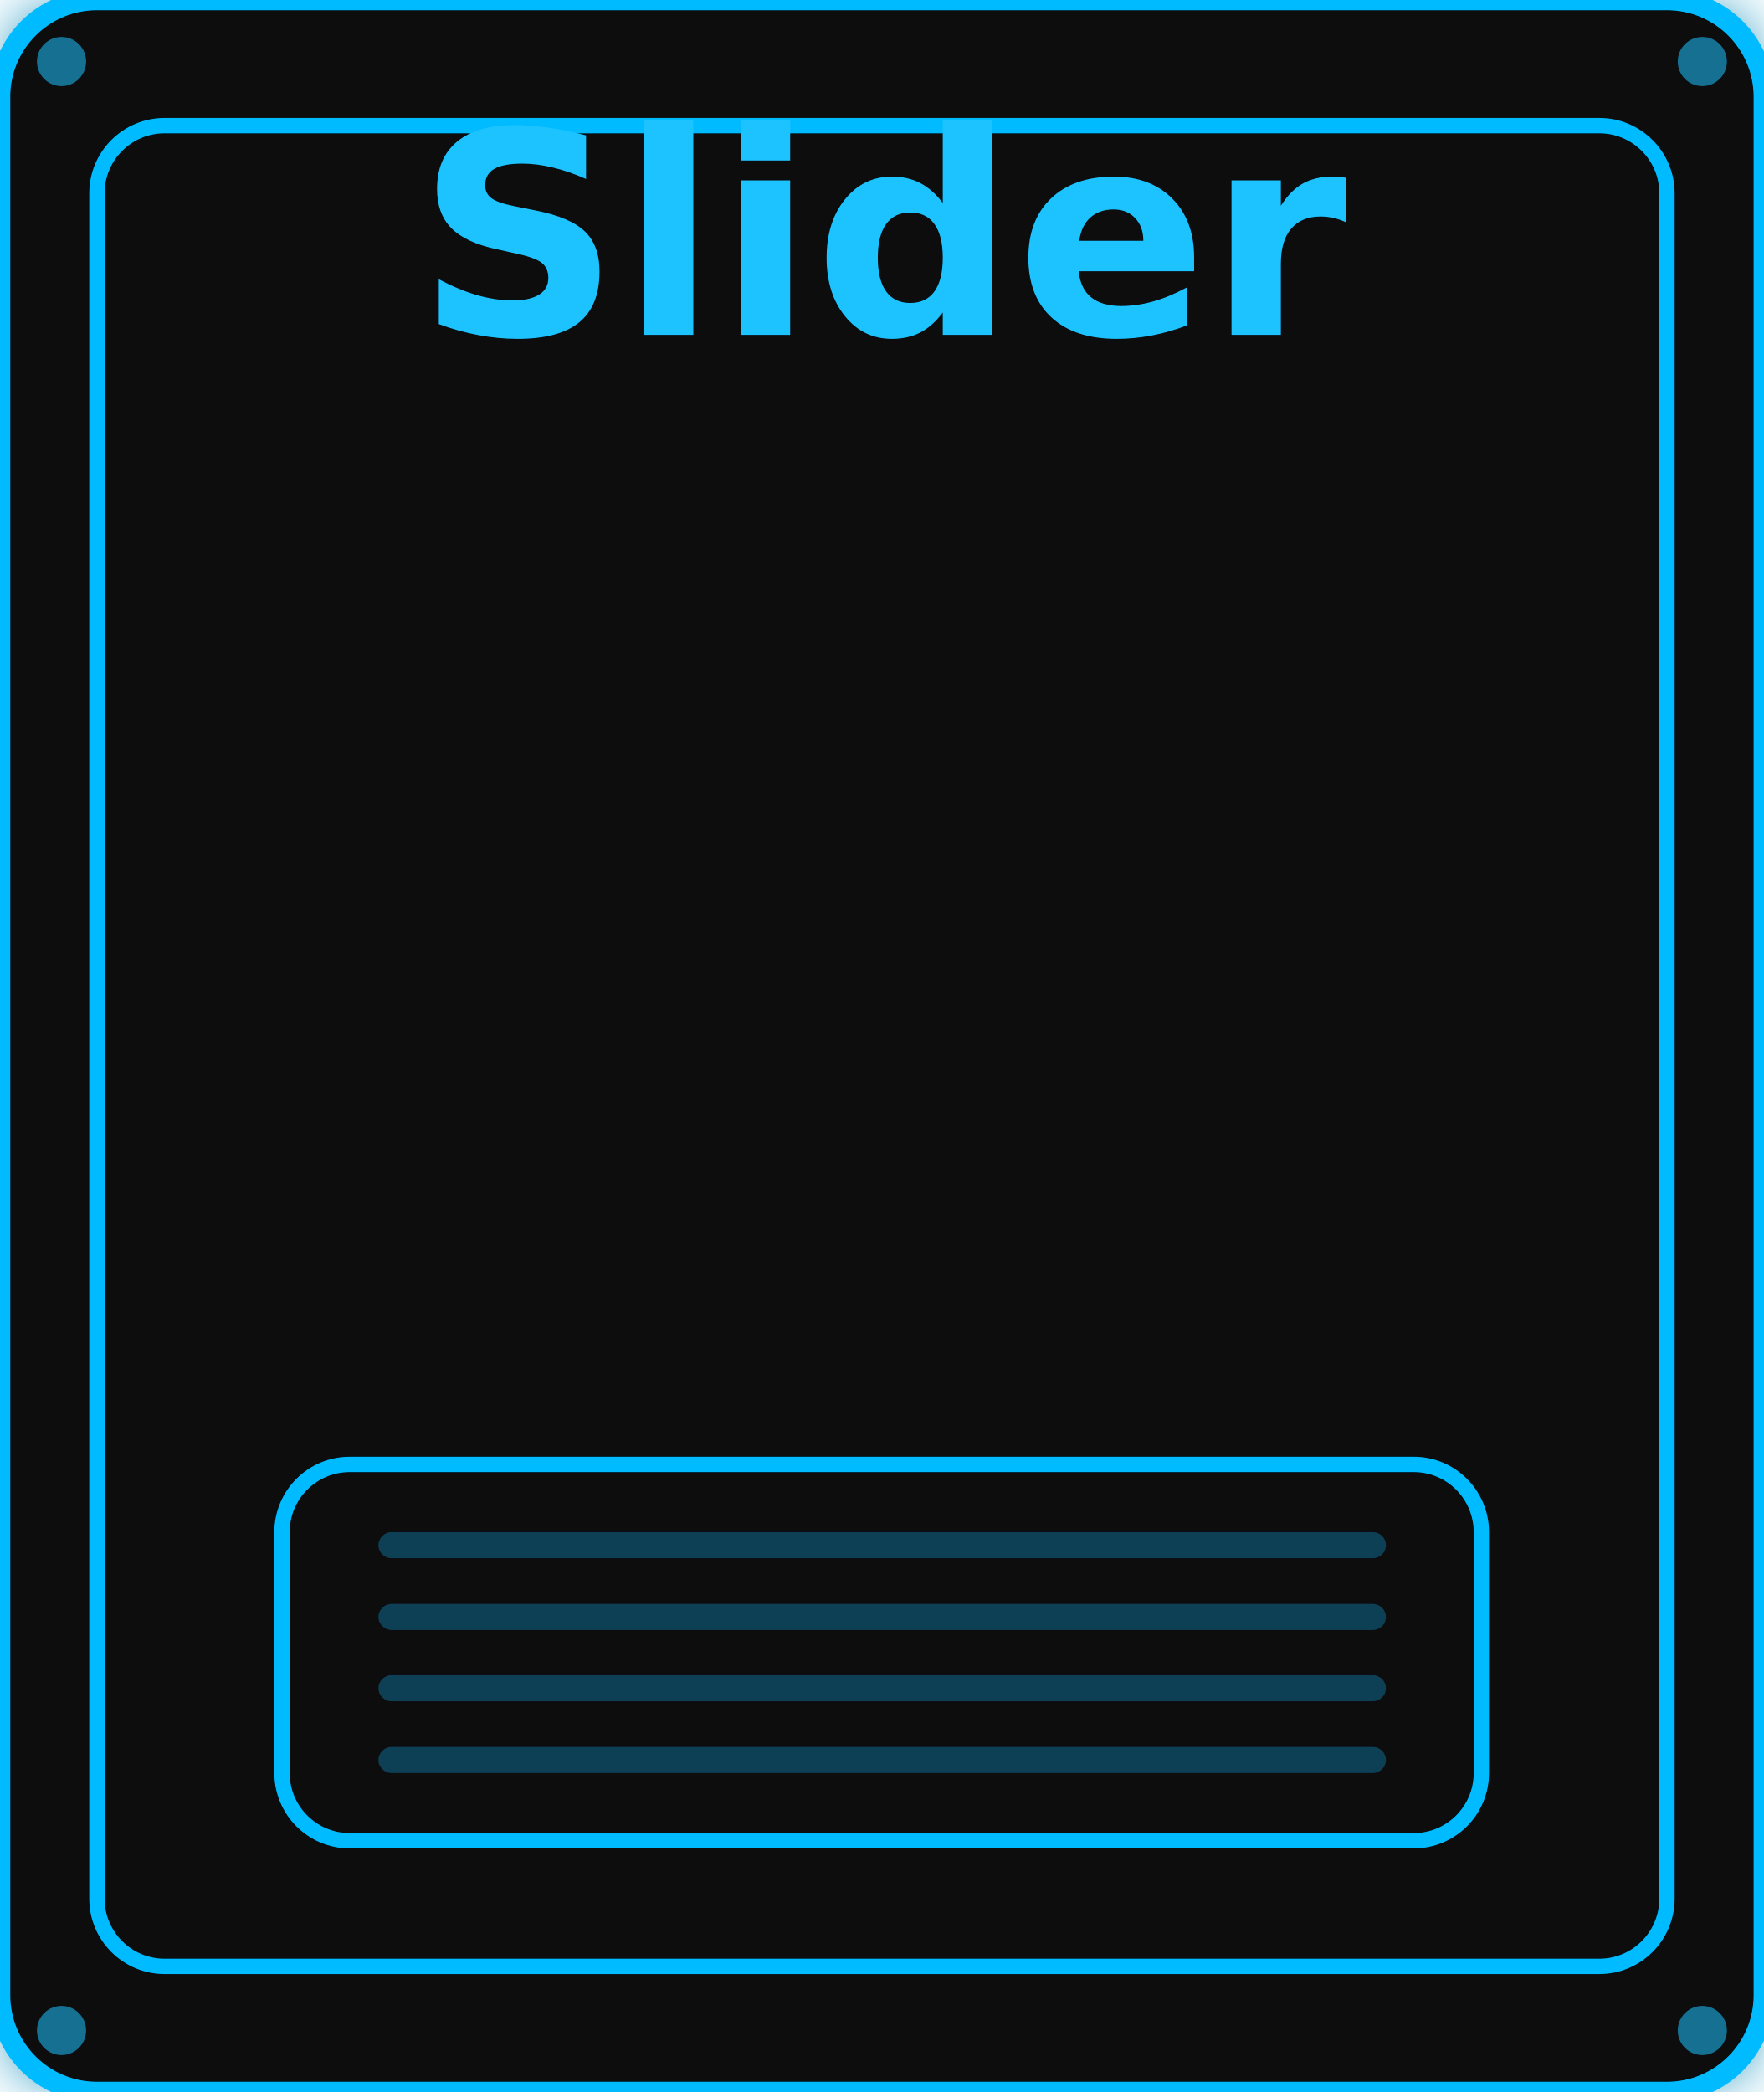
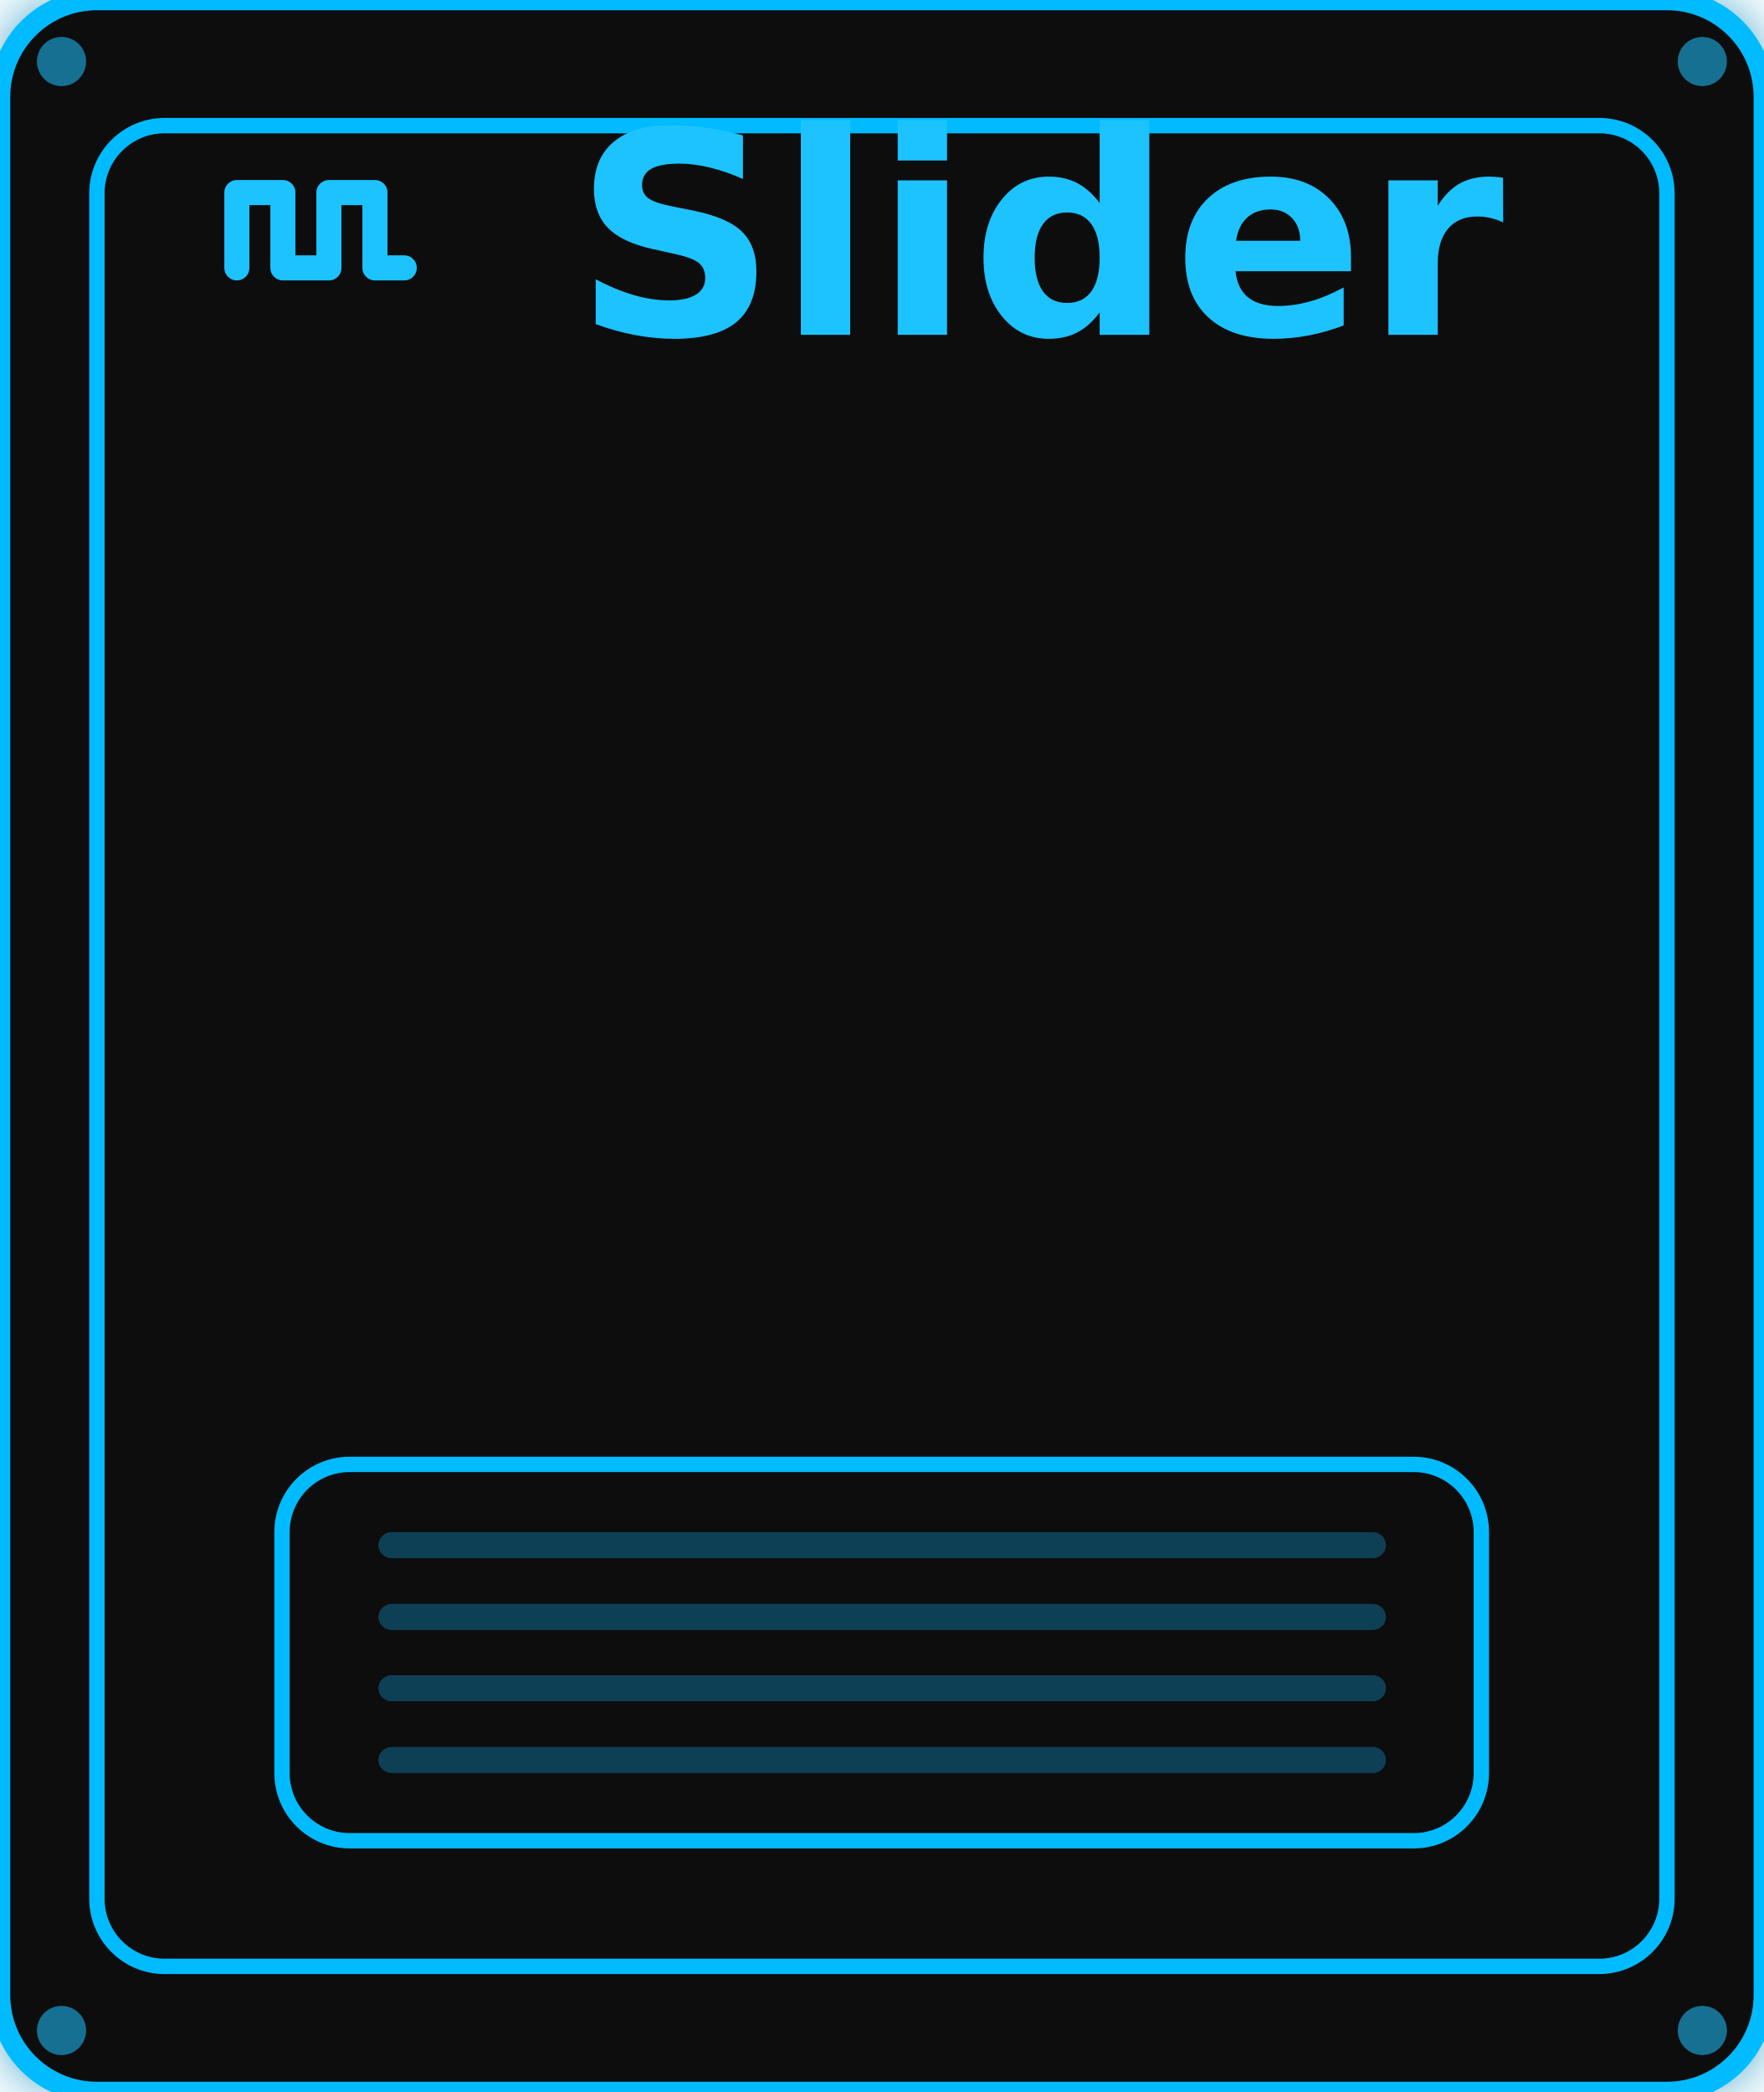
<svg xmlns="http://www.w3.org/2000/svg" width="344" height="408" viewBox="0 0 344 408">
  <defs>
    <filter id="hwGlow" x="-40%" y="-40%" width="180%" height="180%">
      <feGaussianBlur stdDeviation="7" result="b" />
      <feMerge>
        <feMergeNode in="b" />
        <feMergeNode in="SourceGraphic" />
      </feMerge>
    </filter>
  </defs>
  <clipPath id="pedalBody">
    <rect x="0" y="0" width="344" height="408" rx="18.9" />
  </clipPath>
  <g filter="url(#hwGlow)">
    <rect x="0" y="0" width="344" height="408" rx="18.9" fill="#07090d" stroke="hsl(196,100%,50%)" stroke-width="4" />
    <rect x="18.9" y="24.5" width="306.2" height="359.0" rx="13.2" fill="#07090d" stroke="hsl(196,100%,50%)" stroke-width="3" />
-     <text x="172.0" y="65.3" text-anchor="middle" font-family="DejaVu Sans, Noto Sans, sans-serif" font-weight="700" font-size="55.1" fill="hsl(196,100%,56%)">Slider</text>
+     <g transform="translate(41.3,24.5) scale(0.408)" fill="none" stroke="hsl(196,100%,56%)" stroke-width="12" stroke-linecap="round" stroke-linejoin="round">
+       <path d="M12 68 L12 32 L34 32 L34 68 L56 68 L56 32 L78 32 L78 68 L92 68" />
+     </g>
+     <text x="202.6" y="65.3" text-anchor="middle" font-family="DejaVu Sans, Noto Sans, sans-serif" font-weight="700" font-size="55.1" fill="hsl(196,100%,56%)">Slider</text>
    <rect x="55.0" y="285.6" width="233.9" height="73.4" rx="13.2" fill="#07090d" stroke="hsl(196,100%,50%)" stroke-width="3" />
    <rect x="73.8" y="298.8" width="196.5" height="5.1" rx="2.6" fill="hsl(196,100%,56%)" opacity="0.3" />
    <rect x="73.8" y="312.8" width="196.5" height="5.1" rx="2.6" fill="hsl(196,100%,56%)" opacity="0.3" />
    <rect x="73.8" y="326.7" width="196.5" height="5.1" rx="2.6" fill="hsl(196,100%,56%)" opacity="0.3" />
    <rect x="73.8" y="340.7" width="196.5" height="5.1" rx="2.6" fill="hsl(196,100%,56%)" opacity="0.3" />
    <circle cx="12.0" cy="12.0" r="4.8" fill="hsl(196,100%,56%)" opacity="0.55" />
    <circle cx="332.0" cy="12.0" r="4.8" fill="hsl(196,100%,56%)" opacity="0.55" />
    <circle cx="12.0" cy="396.0" r="4.8" fill="hsl(196,100%,56%)" opacity="0.55" />
    <circle cx="332.0" cy="396.0" r="4.8" fill="hsl(196,100%,56%)" opacity="0.55" />
  </g>
</svg>
